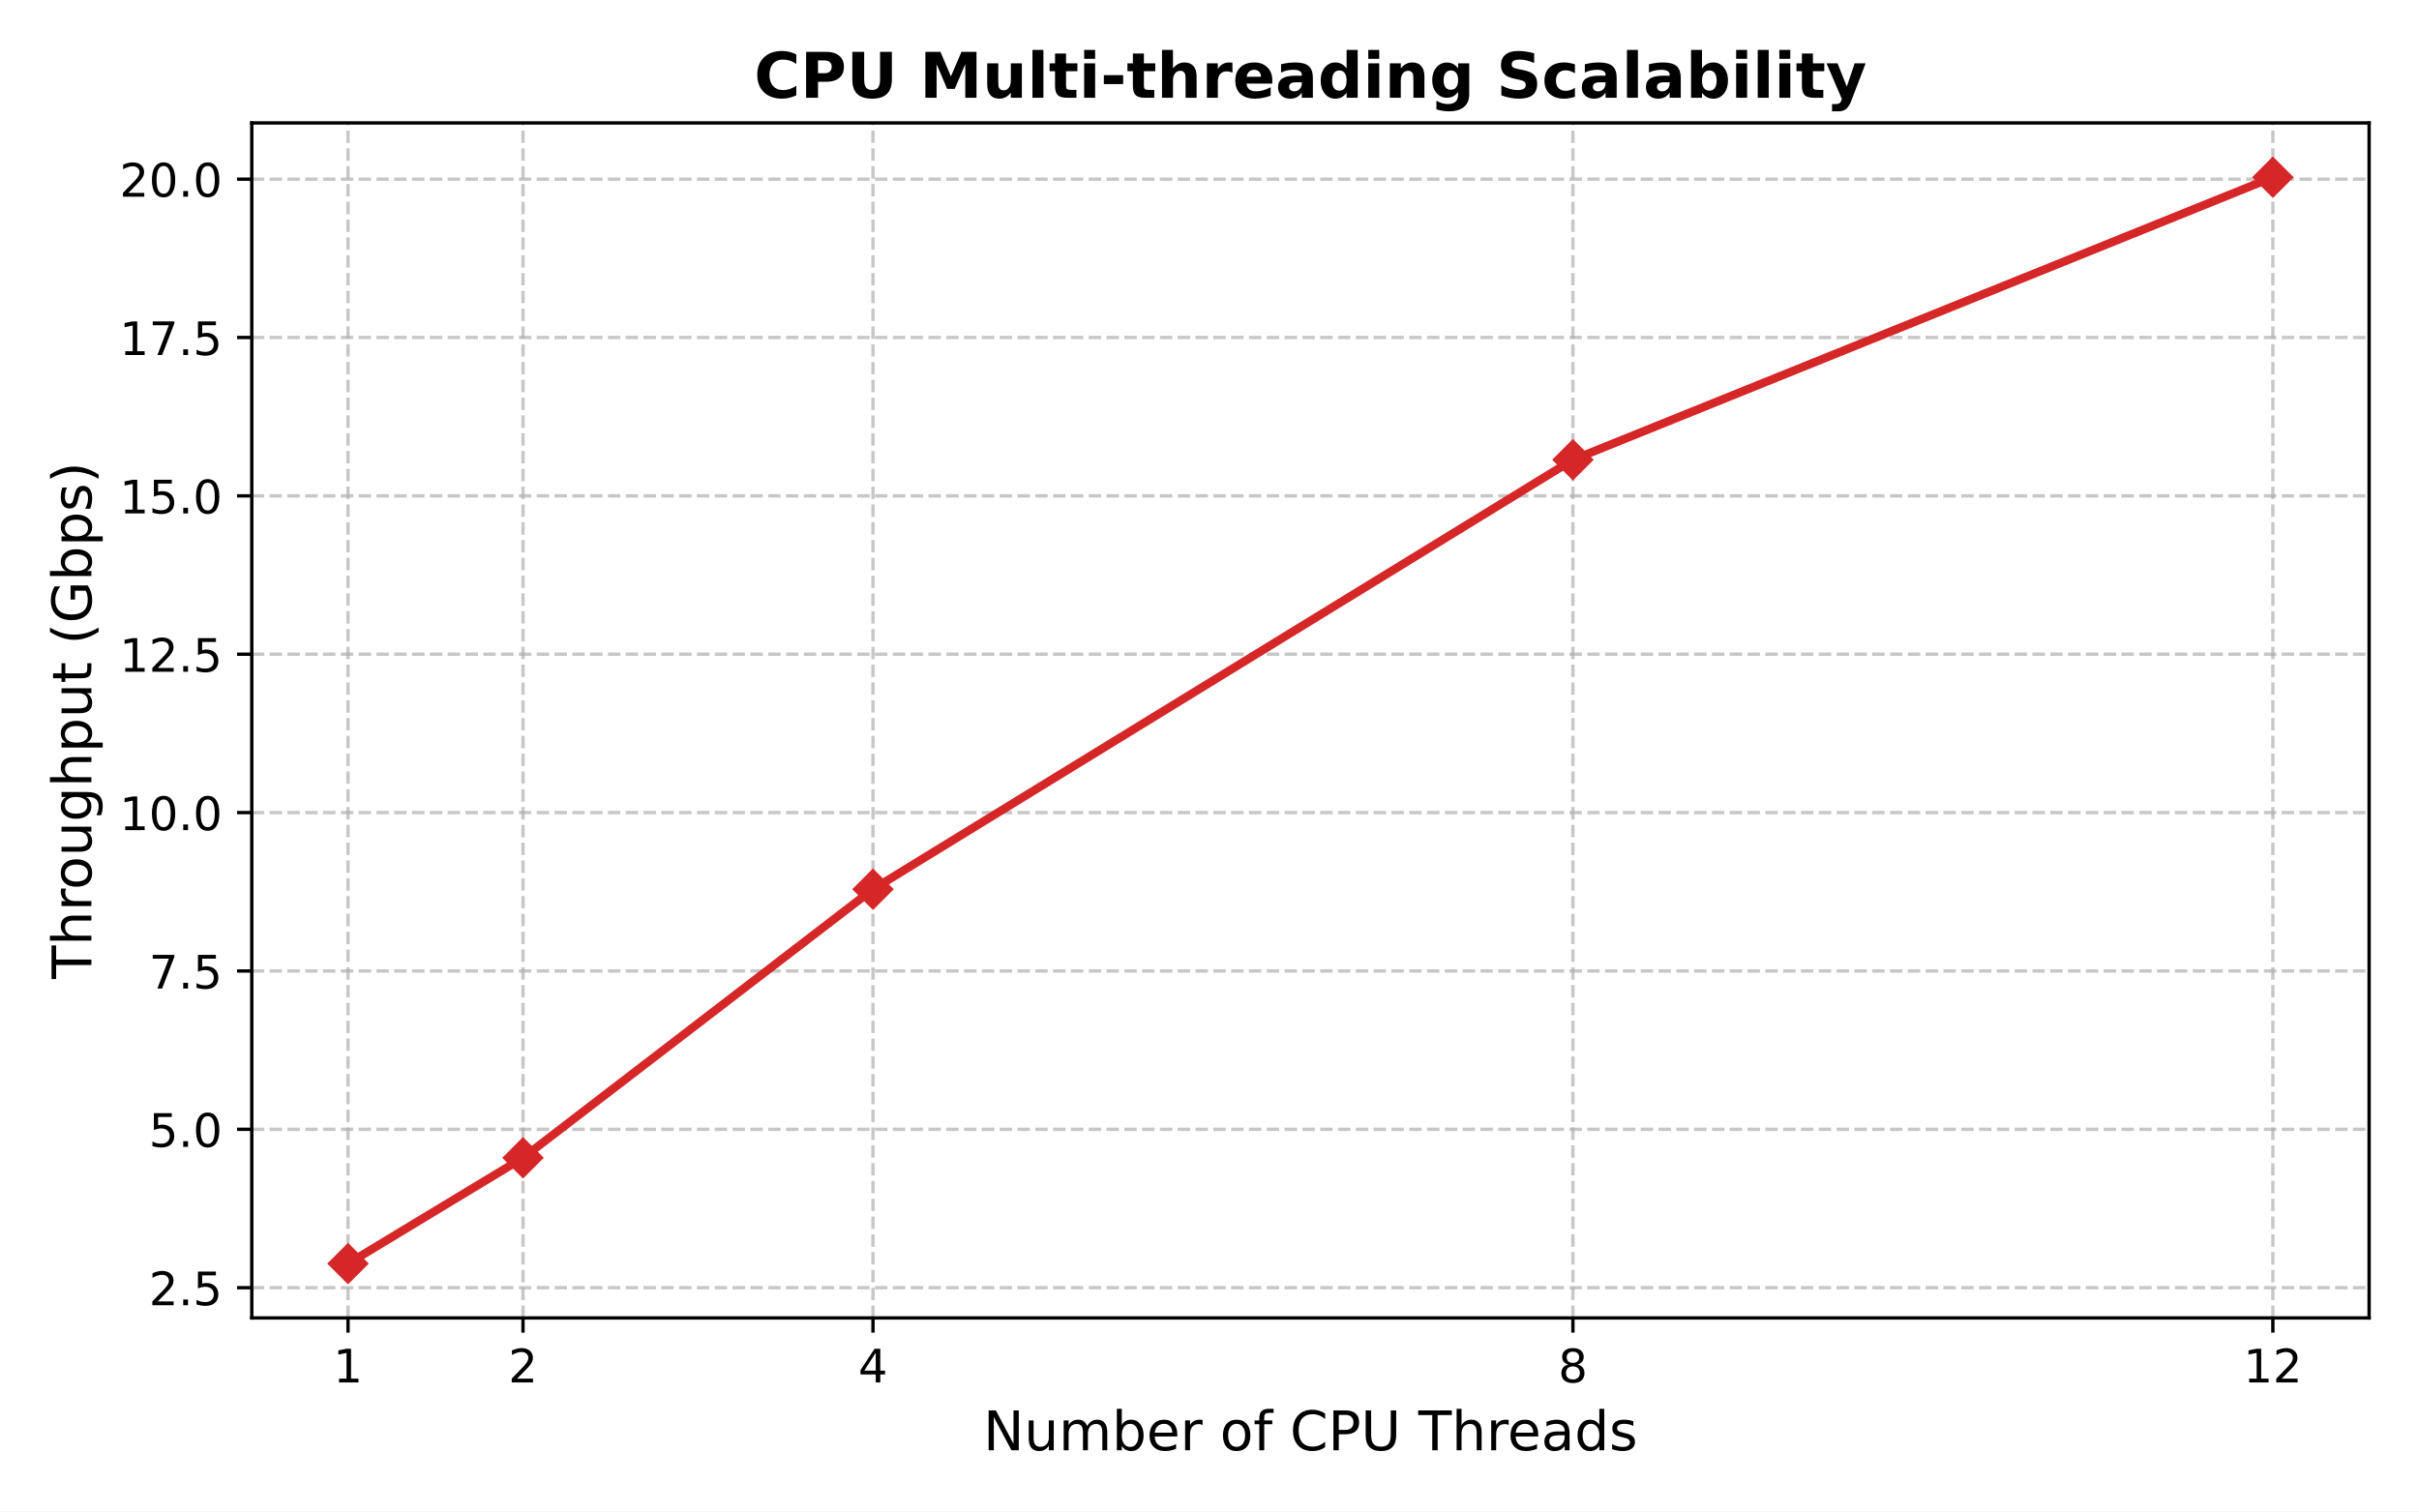
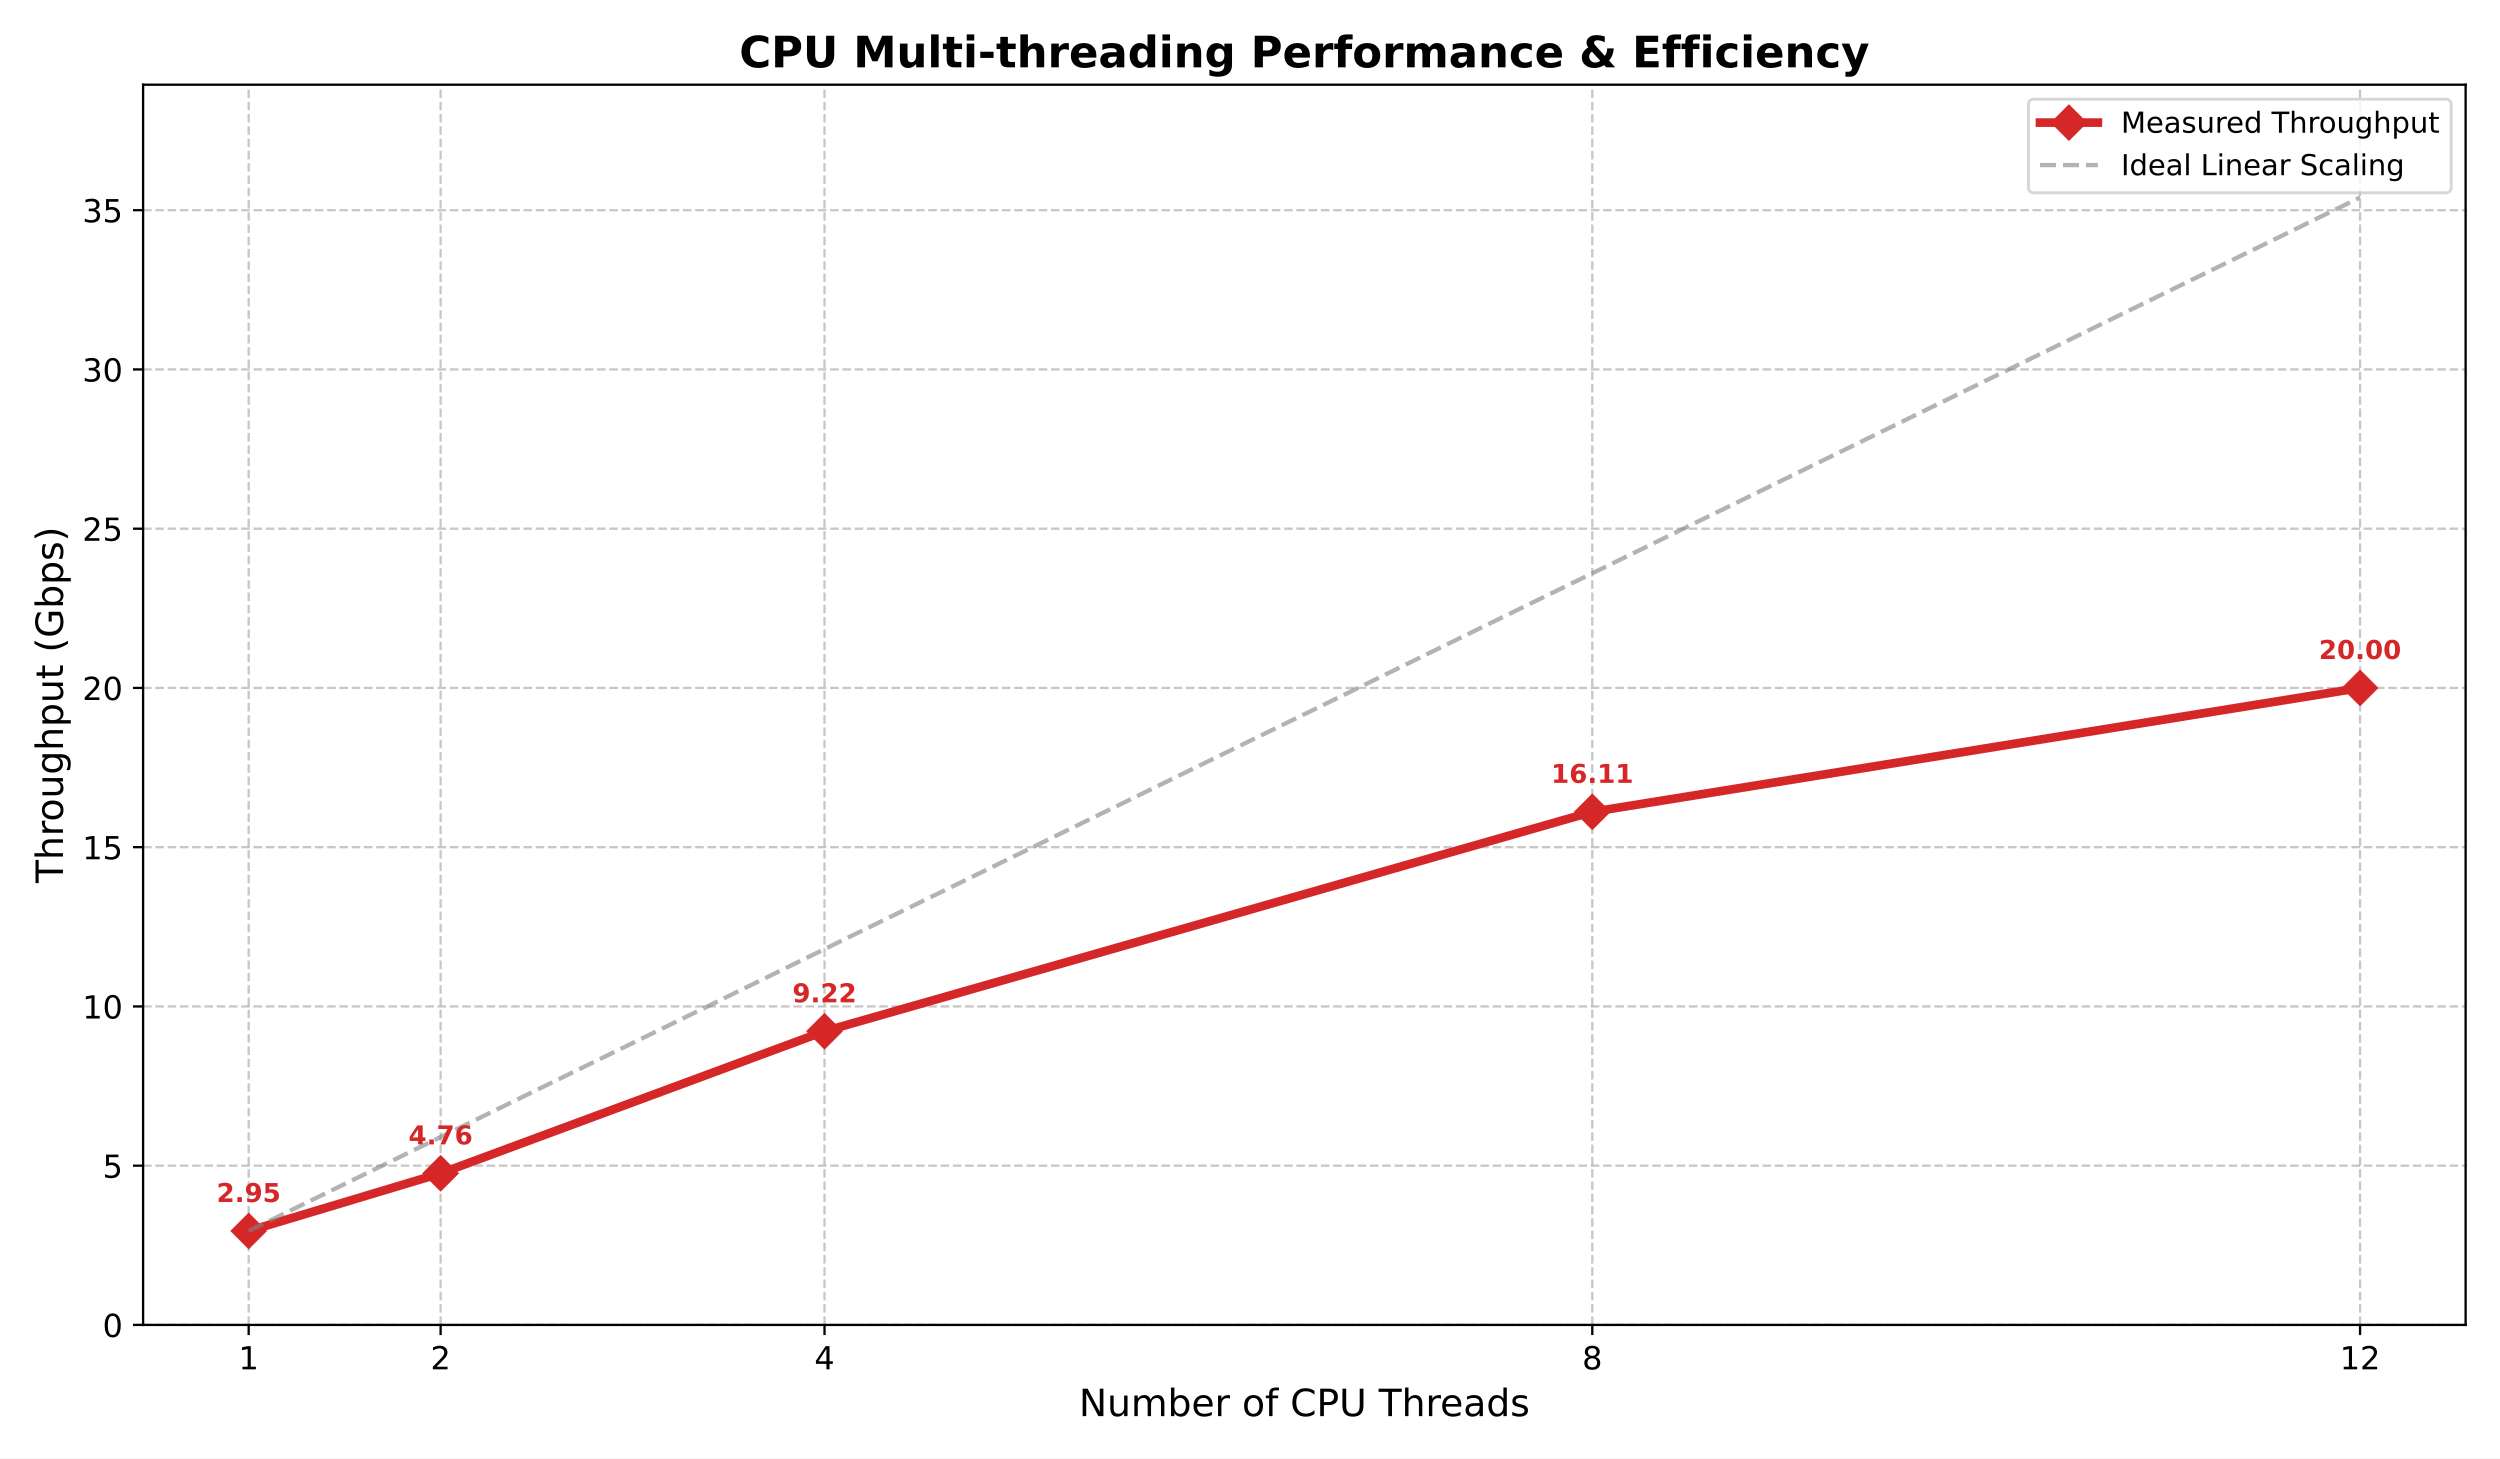
- <svg xmlns="http://www.w3.org/2000/svg" xmlns:xlink="http://www.w3.org/1999/xlink" width="576pt" height="360pt" viewBox="0 0 576 360" version="1.1">
+ <svg xmlns="http://www.w3.org/2000/svg" xmlns:xlink="http://www.w3.org/1999/xlink" width="864pt" height="504pt" viewBox="0 0 864 504" version="1.1">
  <defs>
    <style type="text/css">*{stroke-linejoin: round; stroke-linecap: butt}</style>
  </defs>
  <g id="figure_1">
    <g id="patch_1">
-       <path d="M 0 360  L 576 360  L 576 0  L 0 0  z " style="fill: #ffffff" />
+       <path d="M 0 504  L 864 504  L 864 0  L 0 0  z " style="fill: #ffffff" />
    </g>
    <g id="axes_1">
      <g id="patch_2">
-         <path d="M 59.954 313.892  L 564.12 313.892  L 564.12 29.278  L 59.954 29.278  z " style="fill: #ffffff" />
+         <path d="M 49.459 457.892  L 852.12 457.892  L 852.12 29.278  L 49.459 29.278  z " style="fill: #ffffff" />
      </g>
      <g id="matplotlib.axis_1">
        <g id="xtick_1">
          <g id="line2d_1">
-             <path d="M 82.87 313.892  L 82.87 29.278  " clip-path="url(#p452773f0a2)" style="fill: none; stroke-dasharray: 2.96,1.28; stroke-dashoffset: 0; stroke: #b0b0b0; stroke-opacity: 0.7; stroke-width: 0.8" />
+             <path d="M 85.944 457.892  L 85.944 29.278  " clip-path="url(#pce31635458)" style="fill: none; stroke-dasharray: 2.96,1.28; stroke-dashoffset: 0; stroke: #b0b0b0; stroke-opacity: 0.7; stroke-width: 0.8" />
          </g>
          <g id="line2d_2">
            <defs>
-               <path id="m97d61a0be4" d="M 0 0  L 0 3.5  " style="stroke: #000000; stroke-width: 0.8" />
+               <path id="m14f7878d23" d="M 0 0  L 0 3.5  " style="stroke: #000000; stroke-width: 0.8" />
            </defs>
            <g>
-               <use xlink:href="#m97d61a0be4" x="82.87" y="313.892" style="stroke: #000000; stroke-width: 0.8" />
+               <use xlink:href="#m14f7878d23" x="85.944" y="457.892" style="stroke: #000000; stroke-width: 0.8" />
            </g>
          </g>
          <g id="text_1">
-             <text style="font-size: 11px; font-family: 'DejaVu Sans', 'Bitstream Vera Sans', 'Computer Modern Sans Serif', 'Lucida Grande', 'Verdana', 'Geneva', 'Lucid', 'Arial', 'Helvetica', 'Avant Garde', sans-serif; text-anchor: middle" x="82.87" y="329.251" transform="rotate(-0 82.8704 329.2508)">1</text>
+             <text style="font-size: 11px; font-family: 'DejaVu Sans', 'Bitstream Vera Sans', 'Computer Modern Sans Serif', 'Lucida Grande', 'Verdana', 'Geneva', 'Lucid', 'Arial', 'Helvetica', 'Avant Garde', sans-serif; text-anchor: middle" x="85.944" y="473.251" transform="rotate(-0 85.94365 473.2508)">1</text>
          </g>
        </g>
        <g id="xtick_2">
          <g id="line2d_3">
-             <path d="M 124.537 313.892  L 124.537 29.278  " clip-path="url(#p452773f0a2)" style="fill: none; stroke-dasharray: 2.96,1.28; stroke-dashoffset: 0; stroke: #b0b0b0; stroke-opacity: 0.7; stroke-width: 0.8" />
+             <path d="M 152.279 457.892  L 152.279 29.278  " clip-path="url(#pce31635458)" style="fill: none; stroke-dasharray: 2.96,1.28; stroke-dashoffset: 0; stroke: #b0b0b0; stroke-opacity: 0.7; stroke-width: 0.8" />
          </g>
          <g id="line2d_4">
            <g>
-               <use xlink:href="#m97d61a0be4" x="124.537" y="313.892" style="stroke: #000000; stroke-width: 0.8" />
+               <use xlink:href="#m14f7878d23" x="152.279" y="457.892" style="stroke: #000000; stroke-width: 0.8" />
            </g>
          </g>
          <g id="text_2">
-             <text style="font-size: 11px; font-family: 'DejaVu Sans', 'Bitstream Vera Sans', 'Computer Modern Sans Serif', 'Lucida Grande', 'Verdana', 'Geneva', 'Lucid', 'Arial', 'Helvetica', 'Avant Garde', sans-serif; text-anchor: middle" x="124.537" y="329.251" transform="rotate(-0 124.537 329.2508)">2</text>
+             <text style="font-size: 11px; font-family: 'DejaVu Sans', 'Bitstream Vera Sans', 'Computer Modern Sans Serif', 'Lucida Grande', 'Verdana', 'Geneva', 'Lucid', 'Arial', 'Helvetica', 'Avant Garde', sans-serif; text-anchor: middle" x="152.279" y="473.251" transform="rotate(-0 152.2793 473.2508)">2</text>
          </g>
        </g>
        <g id="xtick_3">
          <g id="line2d_5">
-             <path d="M 207.87 313.892  L 207.87 29.278  " clip-path="url(#p452773f0a2)" style="fill: none; stroke-dasharray: 2.96,1.28; stroke-dashoffset: 0; stroke: #b0b0b0; stroke-opacity: 0.7; stroke-width: 0.8" />
+             <path d="M 284.95 457.892  L 284.95 29.278  " clip-path="url(#pce31635458)" style="fill: none; stroke-dasharray: 2.96,1.28; stroke-dashoffset: 0; stroke: #b0b0b0; stroke-opacity: 0.7; stroke-width: 0.8" />
          </g>
          <g id="line2d_6">
            <g>
-               <use xlink:href="#m97d61a0be4" x="207.87" y="313.892" style="stroke: #000000; stroke-width: 0.8" />
+               <use xlink:href="#m14f7878d23" x="284.95" y="457.892" style="stroke: #000000; stroke-width: 0.8" />
            </g>
          </g>
          <g id="text_3">
-             <text style="font-size: 11px; font-family: 'DejaVu Sans', 'Bitstream Vera Sans', 'Computer Modern Sans Serif', 'Lucida Grande', 'Verdana', 'Geneva', 'Lucid', 'Arial', 'Helvetica', 'Avant Garde', sans-serif; text-anchor: middle" x="207.87" y="329.251" transform="rotate(-0 207.8703 329.2508)">4</text>
+             <text style="font-size: 11px; font-family: 'DejaVu Sans', 'Bitstream Vera Sans', 'Computer Modern Sans Serif', 'Lucida Grande', 'Verdana', 'Geneva', 'Lucid', 'Arial', 'Helvetica', 'Avant Garde', sans-serif; text-anchor: middle" x="284.95" y="473.251" transform="rotate(-0 284.9505 473.2508)">4</text>
          </g>
        </g>
        <g id="xtick_4">
          <g id="line2d_7">
-             <path d="M 374.537 313.892  L 374.537 29.278  " clip-path="url(#p452773f0a2)" style="fill: none; stroke-dasharray: 2.96,1.28; stroke-dashoffset: 0; stroke: #b0b0b0; stroke-opacity: 0.7; stroke-width: 0.8" />
+             <path d="M 550.293 457.892  L 550.293 29.278  " clip-path="url(#pce31635458)" style="fill: none; stroke-dasharray: 2.96,1.28; stroke-dashoffset: 0; stroke: #b0b0b0; stroke-opacity: 0.7; stroke-width: 0.8" />
          </g>
          <g id="line2d_8">
            <g>
-               <use xlink:href="#m97d61a0be4" x="374.537" y="313.892" style="stroke: #000000; stroke-width: 0.8" />
+               <use xlink:href="#m14f7878d23" x="550.293" y="457.892" style="stroke: #000000; stroke-width: 0.8" />
            </g>
          </g>
          <g id="text_4">
-             <text style="font-size: 11px; font-family: 'DejaVu Sans', 'Bitstream Vera Sans', 'Computer Modern Sans Serif', 'Lucida Grande', 'Verdana', 'Geneva', 'Lucid', 'Arial', 'Helvetica', 'Avant Garde', sans-serif; text-anchor: middle" x="374.537" y="329.251" transform="rotate(-0 374.5368 329.2508)">8</text>
+             <text style="font-size: 11px; font-family: 'DejaVu Sans', 'Bitstream Vera Sans', 'Computer Modern Sans Serif', 'Lucida Grande', 'Verdana', 'Geneva', 'Lucid', 'Arial', 'Helvetica', 'Avant Garde', sans-serif; text-anchor: middle" x="550.293" y="473.251" transform="rotate(-0 550.293 473.2508)">8</text>
          </g>
        </g>
        <g id="xtick_5">
          <g id="line2d_9">
-             <path d="M 541.203 313.892  L 541.203 29.278  " clip-path="url(#p452773f0a2)" style="fill: none; stroke-dasharray: 2.96,1.28; stroke-dashoffset: 0; stroke: #b0b0b0; stroke-opacity: 0.7; stroke-width: 0.8" />
+             <path d="M 815.635 457.892  L 815.635 29.278  " clip-path="url(#pce31635458)" style="fill: none; stroke-dasharray: 2.96,1.28; stroke-dashoffset: 0; stroke: #b0b0b0; stroke-opacity: 0.7; stroke-width: 0.8" />
          </g>
          <g id="line2d_10">
            <g>
-               <use xlink:href="#m97d61a0be4" x="541.203" y="313.892" style="stroke: #000000; stroke-width: 0.8" />
+               <use xlink:href="#m14f7878d23" x="815.635" y="457.892" style="stroke: #000000; stroke-width: 0.8" />
            </g>
          </g>
          <g id="text_5">
-             <text style="font-size: 11px; font-family: 'DejaVu Sans', 'Bitstream Vera Sans', 'Computer Modern Sans Serif', 'Lucida Grande', 'Verdana', 'Geneva', 'Lucid', 'Arial', 'Helvetica', 'Avant Garde', sans-serif; text-anchor: middle" x="541.203" y="329.251" transform="rotate(-0 541.2034 329.2508)">12</text>
+             <text style="font-size: 11px; font-family: 'DejaVu Sans', 'Bitstream Vera Sans', 'Computer Modern Sans Serif', 'Lucida Grande', 'Verdana', 'Geneva', 'Lucid', 'Arial', 'Helvetica', 'Avant Garde', sans-serif; text-anchor: middle" x="815.635" y="473.251" transform="rotate(-0 815.6354 473.2508)">12</text>
          </g>
        </g>
        <g id="text_6">
-           <text style="font-size: 13px; font-family: 'DejaVu Sans', 'Bitstream Vera Sans', 'Computer Modern Sans Serif', 'Lucida Grande', 'Verdana', 'Geneva', 'Lucid', 'Arial', 'Helvetica', 'Avant Garde', sans-serif; text-anchor: middle" x="312.037" y="345.416" transform="rotate(-0 312.0369 345.4164)">Number of CPU Threads</text>
+           <text style="font-size: 13px; font-family: 'DejaVu Sans', 'Bitstream Vera Sans', 'Computer Modern Sans Serif', 'Lucida Grande', 'Verdana', 'Geneva', 'Lucid', 'Arial', 'Helvetica', 'Avant Garde', sans-serif; text-anchor: middle" x="450.79" y="489.416" transform="rotate(-0 450.7895 489.4164)">Number of CPU Threads</text>
        </g>
      </g>
      <g id="matplotlib.axis_2">
        <g id="ytick_1">
          <g id="line2d_11">
-             <path d="M 59.954 306.688  L 564.12 306.688  " clip-path="url(#p452773f0a2)" style="fill: none; stroke-dasharray: 2.96,1.28; stroke-dashoffset: 0; stroke: #b0b0b0; stroke-opacity: 0.7; stroke-width: 0.8" />
+             <path d="M 49.459 457.892  L 852.12 457.892  " clip-path="url(#pce31635458)" style="fill: none; stroke-dasharray: 2.96,1.28; stroke-dashoffset: 0; stroke: #b0b0b0; stroke-opacity: 0.7; stroke-width: 0.8" />
          </g>
          <g id="line2d_12">
            <defs>
-               <path id="m74603782b9" d="M 0 0  L -3.5 0  " style="stroke: #000000; stroke-width: 0.8" />
+               <path id="m2622738e88" d="M 0 0  L -3.5 0  " style="stroke: #000000; stroke-width: 0.8" />
            </defs>
            <g>
-               <use xlink:href="#m74603782b9" x="59.954" y="306.688" style="stroke: #000000; stroke-width: 0.8" />
+               <use xlink:href="#m2622738e88" x="49.459" y="457.892" style="stroke: #000000; stroke-width: 0.8" />
            </g>
          </g>
          <g id="text_7">
-             <text style="font-size: 11px; font-family: 'DejaVu Sans', 'Bitstream Vera Sans', 'Computer Modern Sans Serif', 'Lucida Grande', 'Verdana', 'Geneva', 'Lucid', 'Arial', 'Helvetica', 'Avant Garde', sans-serif; text-anchor: end" x="52.954" y="310.868" transform="rotate(-0 52.95375 310.8676)">2.5</text>
+             <text style="font-size: 11px; font-family: 'DejaVu Sans', 'Bitstream Vera Sans', 'Computer Modern Sans Serif', 'Lucida Grande', 'Verdana', 'Geneva', 'Lucid', 'Arial', 'Helvetica', 'Avant Garde', sans-serif; text-anchor: end" x="42.459" y="462.072" transform="rotate(-0 42.45906 462.0716)">0</text>
          </g>
        </g>
        <g id="ytick_2">
          <g id="line2d_13">
-             <path d="M 59.954 268.971  L 564.12 268.971  " clip-path="url(#p452773f0a2)" style="fill: none; stroke-dasharray: 2.96,1.28; stroke-dashoffset: 0; stroke: #b0b0b0; stroke-opacity: 0.7; stroke-width: 0.8" />
+             <path d="M 49.459 402.857  L 852.12 402.857  " clip-path="url(#pce31635458)" style="fill: none; stroke-dasharray: 2.96,1.28; stroke-dashoffset: 0; stroke: #b0b0b0; stroke-opacity: 0.7; stroke-width: 0.8" />
          </g>
          <g id="line2d_14">
            <g>
-               <use xlink:href="#m74603782b9" x="59.954" y="268.971" style="stroke: #000000; stroke-width: 0.8" />
+               <use xlink:href="#m2622738e88" x="49.459" y="402.857" style="stroke: #000000; stroke-width: 0.8" />
            </g>
          </g>
          <g id="text_8">
-             <text style="font-size: 11px; font-family: 'DejaVu Sans', 'Bitstream Vera Sans', 'Computer Modern Sans Serif', 'Lucida Grande', 'Verdana', 'Geneva', 'Lucid', 'Arial', 'Helvetica', 'Avant Garde', sans-serif; text-anchor: end" x="52.954" y="273.15" transform="rotate(-0 52.95375 273.1503)">5.0</text>
+             <text style="font-size: 11px; font-family: 'DejaVu Sans', 'Bitstream Vera Sans', 'Computer Modern Sans Serif', 'Lucida Grande', 'Verdana', 'Geneva', 'Lucid', 'Arial', 'Helvetica', 'Avant Garde', sans-serif; text-anchor: end" x="42.459" y="407.036" transform="rotate(-0 42.45906 407.0364)">5</text>
          </g>
        </g>
        <g id="ytick_3">
          <g id="line2d_15">
-             <path d="M 59.954 231.254  L 564.12 231.254  " clip-path="url(#p452773f0a2)" style="fill: none; stroke-dasharray: 2.96,1.28; stroke-dashoffset: 0; stroke: #b0b0b0; stroke-opacity: 0.7; stroke-width: 0.8" />
+             <path d="M 49.459 347.822  L 852.12 347.822  " clip-path="url(#pce31635458)" style="fill: none; stroke-dasharray: 2.96,1.28; stroke-dashoffset: 0; stroke: #b0b0b0; stroke-opacity: 0.7; stroke-width: 0.8" />
          </g>
          <g id="line2d_16">
            <g>
-               <use xlink:href="#m74603782b9" x="59.954" y="231.254" style="stroke: #000000; stroke-width: 0.8" />
+               <use xlink:href="#m2622738e88" x="49.459" y="347.822" style="stroke: #000000; stroke-width: 0.8" />
            </g>
          </g>
          <g id="text_9">
-             <text style="font-size: 11px; font-family: 'DejaVu Sans', 'Bitstream Vera Sans', 'Computer Modern Sans Serif', 'Lucida Grande', 'Verdana', 'Geneva', 'Lucid', 'Arial', 'Helvetica', 'Avant Garde', sans-serif; text-anchor: end" x="52.954" y="235.433" transform="rotate(-0 52.95375 235.433)">7.5</text>
+             <text style="font-size: 11px; font-family: 'DejaVu Sans', 'Bitstream Vera Sans', 'Computer Modern Sans Serif', 'Lucida Grande', 'Verdana', 'Geneva', 'Lucid', 'Arial', 'Helvetica', 'Avant Garde', sans-serif; text-anchor: end" x="42.459" y="352.001" transform="rotate(-0 42.45906 352.0011)">10</text>
          </g>
        </g>
        <g id="ytick_4">
          <g id="line2d_17">
-             <path d="M 59.954 193.537  L 564.12 193.537  " clip-path="url(#p452773f0a2)" style="fill: none; stroke-dasharray: 2.96,1.28; stroke-dashoffset: 0; stroke: #b0b0b0; stroke-opacity: 0.7; stroke-width: 0.8" />
+             <path d="M 49.459 292.787  L 852.12 292.787  " clip-path="url(#pce31635458)" style="fill: none; stroke-dasharray: 2.96,1.28; stroke-dashoffset: 0; stroke: #b0b0b0; stroke-opacity: 0.7; stroke-width: 0.8" />
          </g>
          <g id="line2d_18">
            <g>
-               <use xlink:href="#m74603782b9" x="59.954" y="193.537" style="stroke: #000000; stroke-width: 0.8" />
+               <use xlink:href="#m2622738e88" x="49.459" y="292.787" style="stroke: #000000; stroke-width: 0.8" />
            </g>
          </g>
          <g id="text_10">
-             <text style="font-size: 11px; font-family: 'DejaVu Sans', 'Bitstream Vera Sans', 'Computer Modern Sans Serif', 'Lucida Grande', 'Verdana', 'Geneva', 'Lucid', 'Arial', 'Helvetica', 'Avant Garde', sans-serif; text-anchor: end" x="52.954" y="197.716" transform="rotate(-0 52.95375 197.7157)">10.0</text>
+             <text style="font-size: 11px; font-family: 'DejaVu Sans', 'Bitstream Vera Sans', 'Computer Modern Sans Serif', 'Lucida Grande', 'Verdana', 'Geneva', 'Lucid', 'Arial', 'Helvetica', 'Avant Garde', sans-serif; text-anchor: end" x="42.459" y="296.966" transform="rotate(-0 42.45906 296.9658)">15</text>
          </g>
        </g>
        <g id="ytick_5">
          <g id="line2d_19">
-             <path d="M 59.954 155.819  L 564.12 155.819  " clip-path="url(#p452773f0a2)" style="fill: none; stroke-dasharray: 2.96,1.28; stroke-dashoffset: 0; stroke: #b0b0b0; stroke-opacity: 0.7; stroke-width: 0.8" />
+             <path d="M 49.459 237.751  L 852.12 237.751  " clip-path="url(#pce31635458)" style="fill: none; stroke-dasharray: 2.96,1.28; stroke-dashoffset: 0; stroke: #b0b0b0; stroke-opacity: 0.7; stroke-width: 0.8" />
          </g>
          <g id="line2d_20">
            <g>
-               <use xlink:href="#m74603782b9" x="59.954" y="155.819" style="stroke: #000000; stroke-width: 0.8" />
+               <use xlink:href="#m2622738e88" x="49.459" y="237.751" style="stroke: #000000; stroke-width: 0.8" />
            </g>
          </g>
          <g id="text_11">
-             <text style="font-size: 11px; font-family: 'DejaVu Sans', 'Bitstream Vera Sans', 'Computer Modern Sans Serif', 'Lucida Grande', 'Verdana', 'Geneva', 'Lucid', 'Arial', 'Helvetica', 'Avant Garde', sans-serif; text-anchor: end" x="52.954" y="159.998" transform="rotate(-0 52.95375 159.9984)">12.5</text>
+             <text style="font-size: 11px; font-family: 'DejaVu Sans', 'Bitstream Vera Sans', 'Computer Modern Sans Serif', 'Lucida Grande', 'Verdana', 'Geneva', 'Lucid', 'Arial', 'Helvetica', 'Avant Garde', sans-serif; text-anchor: end" x="42.459" y="241.93" transform="rotate(-0 42.45906 241.9305)">20</text>
          </g>
        </g>
        <g id="ytick_6">
          <g id="line2d_21">
-             <path d="M 59.954 118.102  L 564.12 118.102  " clip-path="url(#p452773f0a2)" style="fill: none; stroke-dasharray: 2.96,1.28; stroke-dashoffset: 0; stroke: #b0b0b0; stroke-opacity: 0.7; stroke-width: 0.8" />
+             <path d="M 49.459 182.716  L 852.12 182.716  " clip-path="url(#pce31635458)" style="fill: none; stroke-dasharray: 2.96,1.28; stroke-dashoffset: 0; stroke: #b0b0b0; stroke-opacity: 0.7; stroke-width: 0.8" />
          </g>
          <g id="line2d_22">
            <g>
-               <use xlink:href="#m74603782b9" x="59.954" y="118.102" style="stroke: #000000; stroke-width: 0.8" />
+               <use xlink:href="#m2622738e88" x="49.459" y="182.716" style="stroke: #000000; stroke-width: 0.8" />
            </g>
          </g>
          <g id="text_12">
-             <text style="font-size: 11px; font-family: 'DejaVu Sans', 'Bitstream Vera Sans', 'Computer Modern Sans Serif', 'Lucida Grande', 'Verdana', 'Geneva', 'Lucid', 'Arial', 'Helvetica', 'Avant Garde', sans-serif; text-anchor: end" x="52.954" y="122.281" transform="rotate(-0 52.95375 122.2811)">15.0</text>
+             <text style="font-size: 11px; font-family: 'DejaVu Sans', 'Bitstream Vera Sans', 'Computer Modern Sans Serif', 'Lucida Grande', 'Verdana', 'Geneva', 'Lucid', 'Arial', 'Helvetica', 'Avant Garde', sans-serif; text-anchor: end" x="42.459" y="186.895" transform="rotate(-0 42.45906 186.8952)">25</text>
          </g>
        </g>
        <g id="ytick_7">
          <g id="line2d_23">
-             <path d="M 59.954 80.385  L 564.12 80.385  " clip-path="url(#p452773f0a2)" style="fill: none; stroke-dasharray: 2.96,1.28; stroke-dashoffset: 0; stroke: #b0b0b0; stroke-opacity: 0.7; stroke-width: 0.8" />
+             <path d="M 49.459 127.681  L 852.12 127.681  " clip-path="url(#pce31635458)" style="fill: none; stroke-dasharray: 2.96,1.28; stroke-dashoffset: 0; stroke: #b0b0b0; stroke-opacity: 0.7; stroke-width: 0.8" />
          </g>
          <g id="line2d_24">
            <g>
-               <use xlink:href="#m74603782b9" x="59.954" y="80.385" style="stroke: #000000; stroke-width: 0.8" />
+               <use xlink:href="#m2622738e88" x="49.459" y="127.681" style="stroke: #000000; stroke-width: 0.8" />
            </g>
          </g>
          <g id="text_13">
-             <text style="font-size: 11px; font-family: 'DejaVu Sans', 'Bitstream Vera Sans', 'Computer Modern Sans Serif', 'Lucida Grande', 'Verdana', 'Geneva', 'Lucid', 'Arial', 'Helvetica', 'Avant Garde', sans-serif; text-anchor: end" x="52.954" y="84.564" transform="rotate(-0 52.95375 84.56376)">17.5</text>
+             <text style="font-size: 11px; font-family: 'DejaVu Sans', 'Bitstream Vera Sans', 'Computer Modern Sans Serif', 'Lucida Grande', 'Verdana', 'Geneva', 'Lucid', 'Arial', 'Helvetica', 'Avant Garde', sans-serif; text-anchor: end" x="42.459" y="131.86" transform="rotate(-0 42.45906 131.8599)">30</text>
          </g>
        </g>
        <g id="ytick_8">
          <g id="line2d_25">
-             <path d="M 59.954 42.667  L 564.12 42.667  " clip-path="url(#p452773f0a2)" style="fill: none; stroke-dasharray: 2.96,1.28; stroke-dashoffset: 0; stroke: #b0b0b0; stroke-opacity: 0.7; stroke-width: 0.8" />
+             <path d="M 49.459 72.645  L 852.12 72.645  " clip-path="url(#pce31635458)" style="fill: none; stroke-dasharray: 2.96,1.28; stroke-dashoffset: 0; stroke: #b0b0b0; stroke-opacity: 0.7; stroke-width: 0.8" />
          </g>
          <g id="line2d_26">
            <g>
-               <use xlink:href="#m74603782b9" x="59.954" y="42.667" style="stroke: #000000; stroke-width: 0.8" />
+               <use xlink:href="#m2622738e88" x="49.459" y="72.645" style="stroke: #000000; stroke-width: 0.8" />
            </g>
          </g>
          <g id="text_14">
-             <text style="font-size: 11px; font-family: 'DejaVu Sans', 'Bitstream Vera Sans', 'Computer Modern Sans Serif', 'Lucida Grande', 'Verdana', 'Geneva', 'Lucid', 'Arial', 'Helvetica', 'Avant Garde', sans-serif; text-anchor: end" x="52.954" y="46.846" transform="rotate(-0 52.95375 46.84644)">20.0</text>
+             <text style="font-size: 11px; font-family: 'DejaVu Sans', 'Bitstream Vera Sans', 'Computer Modern Sans Serif', 'Lucida Grande', 'Verdana', 'Geneva', 'Lucid', 'Arial', 'Helvetica', 'Avant Garde', sans-serif; text-anchor: end" x="42.459" y="76.825" transform="rotate(-0 42.45906 76.82461)">35</text>
          </g>
        </g>
        <g id="text_15">
-           <text style="font-size: 13px; font-family: 'DejaVu Sans', 'Bitstream Vera Sans', 'Computer Modern Sans Serif', 'Lucida Grande', 'Verdana', 'Geneva', 'Lucid', 'Arial', 'Helvetica', 'Avant Garde', sans-serif; text-anchor: middle" x="21.758" y="171.585" transform="rotate(-90 21.75797 171.5851)">Throughput (Gbps)</text>
+           <text style="font-size: 13px; font-family: 'DejaVu Sans', 'Bitstream Vera Sans', 'Computer Modern Sans Serif', 'Lucida Grande', 'Verdana', 'Geneva', 'Lucid', 'Arial', 'Helvetica', 'Avant Garde', sans-serif; text-anchor: middle" x="21.758" y="243.585" transform="rotate(-90 21.75797 243.5851)">Throughput (Gbps)</text>
        </g>
      </g>
      <g id="line2d_27">
-         <path d="M 82.87 300.955  L 124.537 275.76  L 207.87 211.792  L 374.537 109.502  L 541.203 42.215  " clip-path="url(#p452773f0a2)" style="fill: none; stroke: #d62728; stroke-width: 2; stroke-linecap: square" />
+         <path d="M 85.944 425.422  L 152.279 405.499  L 284.95 356.407  L 550.293 280.569  L 815.635 237.751  " clip-path="url(#pce31635458)" style="fill: none; stroke: #d62728; stroke-width: 3; stroke-linecap: square" />
        <defs>
-           <path id="m5f4ff96784" d="M -0 4.243  L 4.243 0  L 0 -4.243  L -4.243 -0  z " style="stroke: #d62728; stroke-linejoin: miter" />
+           <path id="m2ea56a4c86" d="M -0 5.657  L 5.657 0  L 0 -5.657  L -5.657 -0  z " style="stroke: #d62728; stroke-linejoin: miter" />
        </defs>
-         <g clip-path="url(#p452773f0a2)">
-           <use xlink:href="#m5f4ff96784" x="82.87" y="300.955" style="fill: #d62728; stroke: #d62728; stroke-linejoin: miter" />
-           <use xlink:href="#m5f4ff96784" x="124.537" y="275.76" style="fill: #d62728; stroke: #d62728; stroke-linejoin: miter" />
-           <use xlink:href="#m5f4ff96784" x="207.87" y="211.792" style="fill: #d62728; stroke: #d62728; stroke-linejoin: miter" />
-           <use xlink:href="#m5f4ff96784" x="374.537" y="109.502" style="fill: #d62728; stroke: #d62728; stroke-linejoin: miter" />
-           <use xlink:href="#m5f4ff96784" x="541.203" y="42.215" style="fill: #d62728; stroke: #d62728; stroke-linejoin: miter" />
-         </g>
+         <g clip-path="url(#pce31635458)">
+           <use xlink:href="#m2ea56a4c86" x="85.944" y="425.422" style="fill: #d62728; stroke: #d62728; stroke-linejoin: miter" />
+           <use xlink:href="#m2ea56a4c86" x="152.279" y="405.499" style="fill: #d62728; stroke: #d62728; stroke-linejoin: miter" />
+           <use xlink:href="#m2ea56a4c86" x="284.95" y="356.407" style="fill: #d62728; stroke: #d62728; stroke-linejoin: miter" />
+           <use xlink:href="#m2ea56a4c86" x="550.293" y="280.569" style="fill: #d62728; stroke: #d62728; stroke-linejoin: miter" />
+           <use xlink:href="#m2ea56a4c86" x="815.635" y="237.751" style="fill: #d62728; stroke: #d62728; stroke-linejoin: miter" />
+         </g>
+       </g>
+       <g id="line2d_28">
+         <path d="M 85.944 425.422  L 152.279 392.951  L 284.95 328.009  L 550.293 198.126  L 815.635 68.243  " clip-path="url(#pce31635458)" style="fill: none; stroke-dasharray: 5.55,2.4; stroke-dashoffset: 0; stroke: #808080; stroke-opacity: 0.6; stroke-width: 1.5" />
      </g>
      <g id="patch_3">
-         <path d="M 59.954 313.892  L 59.954 29.278  " style="fill: none; stroke: #000000; stroke-width: 0.8; stroke-linejoin: miter; stroke-linecap: square" />
+         <path d="M 49.459 457.892  L 49.459 29.278  " style="fill: none; stroke: #000000; stroke-width: 0.8; stroke-linejoin: miter; stroke-linecap: square" />
      </g>
      <g id="patch_4">
-         <path d="M 564.12 313.892  L 564.12 29.278  " style="fill: none; stroke: #000000; stroke-width: 0.8; stroke-linejoin: miter; stroke-linecap: square" />
+         <path d="M 852.12 457.892  L 852.12 29.278  " style="fill: none; stroke: #000000; stroke-width: 0.8; stroke-linejoin: miter; stroke-linecap: square" />
      </g>
      <g id="patch_5">
-         <path d="M 59.954 313.892  L 564.12 313.892  " style="fill: none; stroke: #000000; stroke-width: 0.8; stroke-linejoin: miter; stroke-linecap: square" />
+         <path d="M 49.459 457.892  L 852.12 457.892  " style="fill: none; stroke: #000000; stroke-width: 0.8; stroke-linejoin: miter; stroke-linecap: square" />
      </g>
      <g id="patch_6">
-         <path d="M 59.954 29.278  L 564.12 29.278  " style="fill: none; stroke: #000000; stroke-width: 0.8; stroke-linejoin: miter; stroke-linecap: square" />
+         <path d="M 49.459 29.278  L 852.12 29.278  " style="fill: none; stroke: #000000; stroke-width: 0.8; stroke-linejoin: miter; stroke-linecap: square" />
      </g>
      <g id="text_16">
-         <text style="font-weight: 700; font-size: 15px; font-family: 'DejaVu Sans', 'Bitstream Vera Sans', 'Computer Modern Sans Serif', 'Lucida Grande', 'Verdana', 'Geneva', 'Lucid', 'Arial', 'Helvetica', 'Avant Garde', sans-serif; text-anchor: middle" x="312.037" y="23.278" transform="rotate(-0 312.0369 23.27766)">CPU Multi-threading Scalability</text>
+         <text style="font-weight: 700; font-size: 9px; font-family: 'DejaVu Sans', 'Bitstream Vera Sans', 'Computer Modern Sans Serif', 'Lucida Grande', 'Verdana', 'Geneva', 'Lucid', 'Arial', 'Helvetica', 'Avant Garde', sans-serif; text-anchor: middle; fill: #d62728" x="85.944" y="415.422" transform="rotate(-0 85.94365 415.4217)">2.95</text>
+       </g>
+       <g id="text_17">
+         <text style="font-weight: 700; font-size: 9px; font-family: 'DejaVu Sans', 'Bitstream Vera Sans', 'Computer Modern Sans Serif', 'Lucida Grande', 'Verdana', 'Geneva', 'Lucid', 'Arial', 'Helvetica', 'Avant Garde', sans-serif; text-anchor: middle; fill: #d62728" x="152.279" y="395.499" transform="rotate(-0 152.2793 395.4989)">4.76</text>
+       </g>
+       <g id="text_18">
+         <text style="font-weight: 700; font-size: 9px; font-family: 'DejaVu Sans', 'Bitstream Vera Sans', 'Computer Modern Sans Serif', 'Lucida Grande', 'Verdana', 'Geneva', 'Lucid', 'Arial', 'Helvetica', 'Avant Garde', sans-serif; text-anchor: middle; fill: #d62728" x="284.95" y="346.407" transform="rotate(-0 284.9505 346.4074)">9.22</text>
+       </g>
+       <g id="text_19">
+         <text style="font-weight: 700; font-size: 9px; font-family: 'DejaVu Sans', 'Bitstream Vera Sans', 'Computer Modern Sans Serif', 'Lucida Grande', 'Verdana', 'Geneva', 'Lucid', 'Arial', 'Helvetica', 'Avant Garde', sans-serif; text-anchor: middle; fill: #d62728" x="550.293" y="270.569" transform="rotate(-0 550.293 270.5688)">16.11</text>
+       </g>
+       <g id="text_20">
+         <text style="font-weight: 700; font-size: 9px; font-family: 'DejaVu Sans', 'Bitstream Vera Sans', 'Computer Modern Sans Serif', 'Lucida Grande', 'Verdana', 'Geneva', 'Lucid', 'Arial', 'Helvetica', 'Avant Garde', sans-serif; text-anchor: middle; fill: #d62728" x="815.635" y="227.751" transform="rotate(-0 815.6354 227.7513)">20.00</text>
+       </g>
+       <g id="text_21">
+         <text style="font-weight: 700; font-size: 15px; font-family: 'DejaVu Sans', 'Bitstream Vera Sans', 'Computer Modern Sans Serif', 'Lucida Grande', 'Verdana', 'Geneva', 'Lucid', 'Arial', 'Helvetica', 'Avant Garde', sans-serif; text-anchor: middle" x="450.79" y="23.278" transform="rotate(-0 450.7895 23.27766)">CPU Multi-threading Performance &amp; Efficiency</text>
+       </g>
+       <g id="legend_1">
+         <g id="patch_7">
+           <path d="M 703.018 66.634  L 845.12 66.634  Q 847.12 66.634 847.12 64.634  L 847.12 36.278  Q 847.12 34.278 845.12 34.278  L 703.018 34.278  Q 701.018 34.278 701.018 36.278  L 701.018 64.634  Q 701.018 66.634 703.018 66.634  z " style="fill: #ffffff; opacity: 0.8; stroke: #cccccc; stroke-linejoin: miter" />
+         </g>
+         <g id="line2d_29">
+           <path d="M 705.018 42.376  L 715.018 42.376  L 725.018 42.376  " style="fill: none; stroke: #d62728; stroke-width: 3; stroke-linecap: square" />
+           <g>
+             <use xlink:href="#m2ea56a4c86" x="715.018" y="42.376" style="fill: #d62728; stroke: #d62728; stroke-linejoin: miter" />
+           </g>
+         </g>
+         <g id="text_22">
+           <text style="font-size: 10px; font-family: 'DejaVu Sans', 'Bitstream Vera Sans', 'Computer Modern Sans Serif', 'Lucida Grande', 'Verdana', 'Geneva', 'Lucid', 'Arial', 'Helvetica', 'Avant Garde', sans-serif; text-anchor: start" x="733.018" y="45.876" transform="rotate(-0 733.0184 45.87609)">Measured Throughput</text>
+         </g>
+         <g id="line2d_30">
+           <path d="M 705.018 57.054  L 715.018 57.054  L 725.018 57.054  " style="fill: none; stroke-dasharray: 5.55,2.4; stroke-dashoffset: 0; stroke: #808080; stroke-opacity: 0.6; stroke-width: 1.5" />
+         </g>
+         <g id="text_23">
+           <text style="font-size: 10px; font-family: 'DejaVu Sans', 'Bitstream Vera Sans', 'Computer Modern Sans Serif', 'Lucida Grande', 'Verdana', 'Geneva', 'Lucid', 'Arial', 'Helvetica', 'Avant Garde', sans-serif; text-anchor: start" x="733.018" y="60.554" transform="rotate(-0 733.0184 60.55422)">Ideal Linear Scaling</text>
+         </g>
      </g>
    </g>
  </g>
  <defs>
-     <clipPath id="p452773f0a2">
-       <rect x="59.954" y="29.278" width="504.166" height="284.615" />
+     <clipPath id="pce31635458">
+       <rect x="49.459" y="29.278" width="802.661" height="428.615" />
    </clipPath>
  </defs>
</svg>
